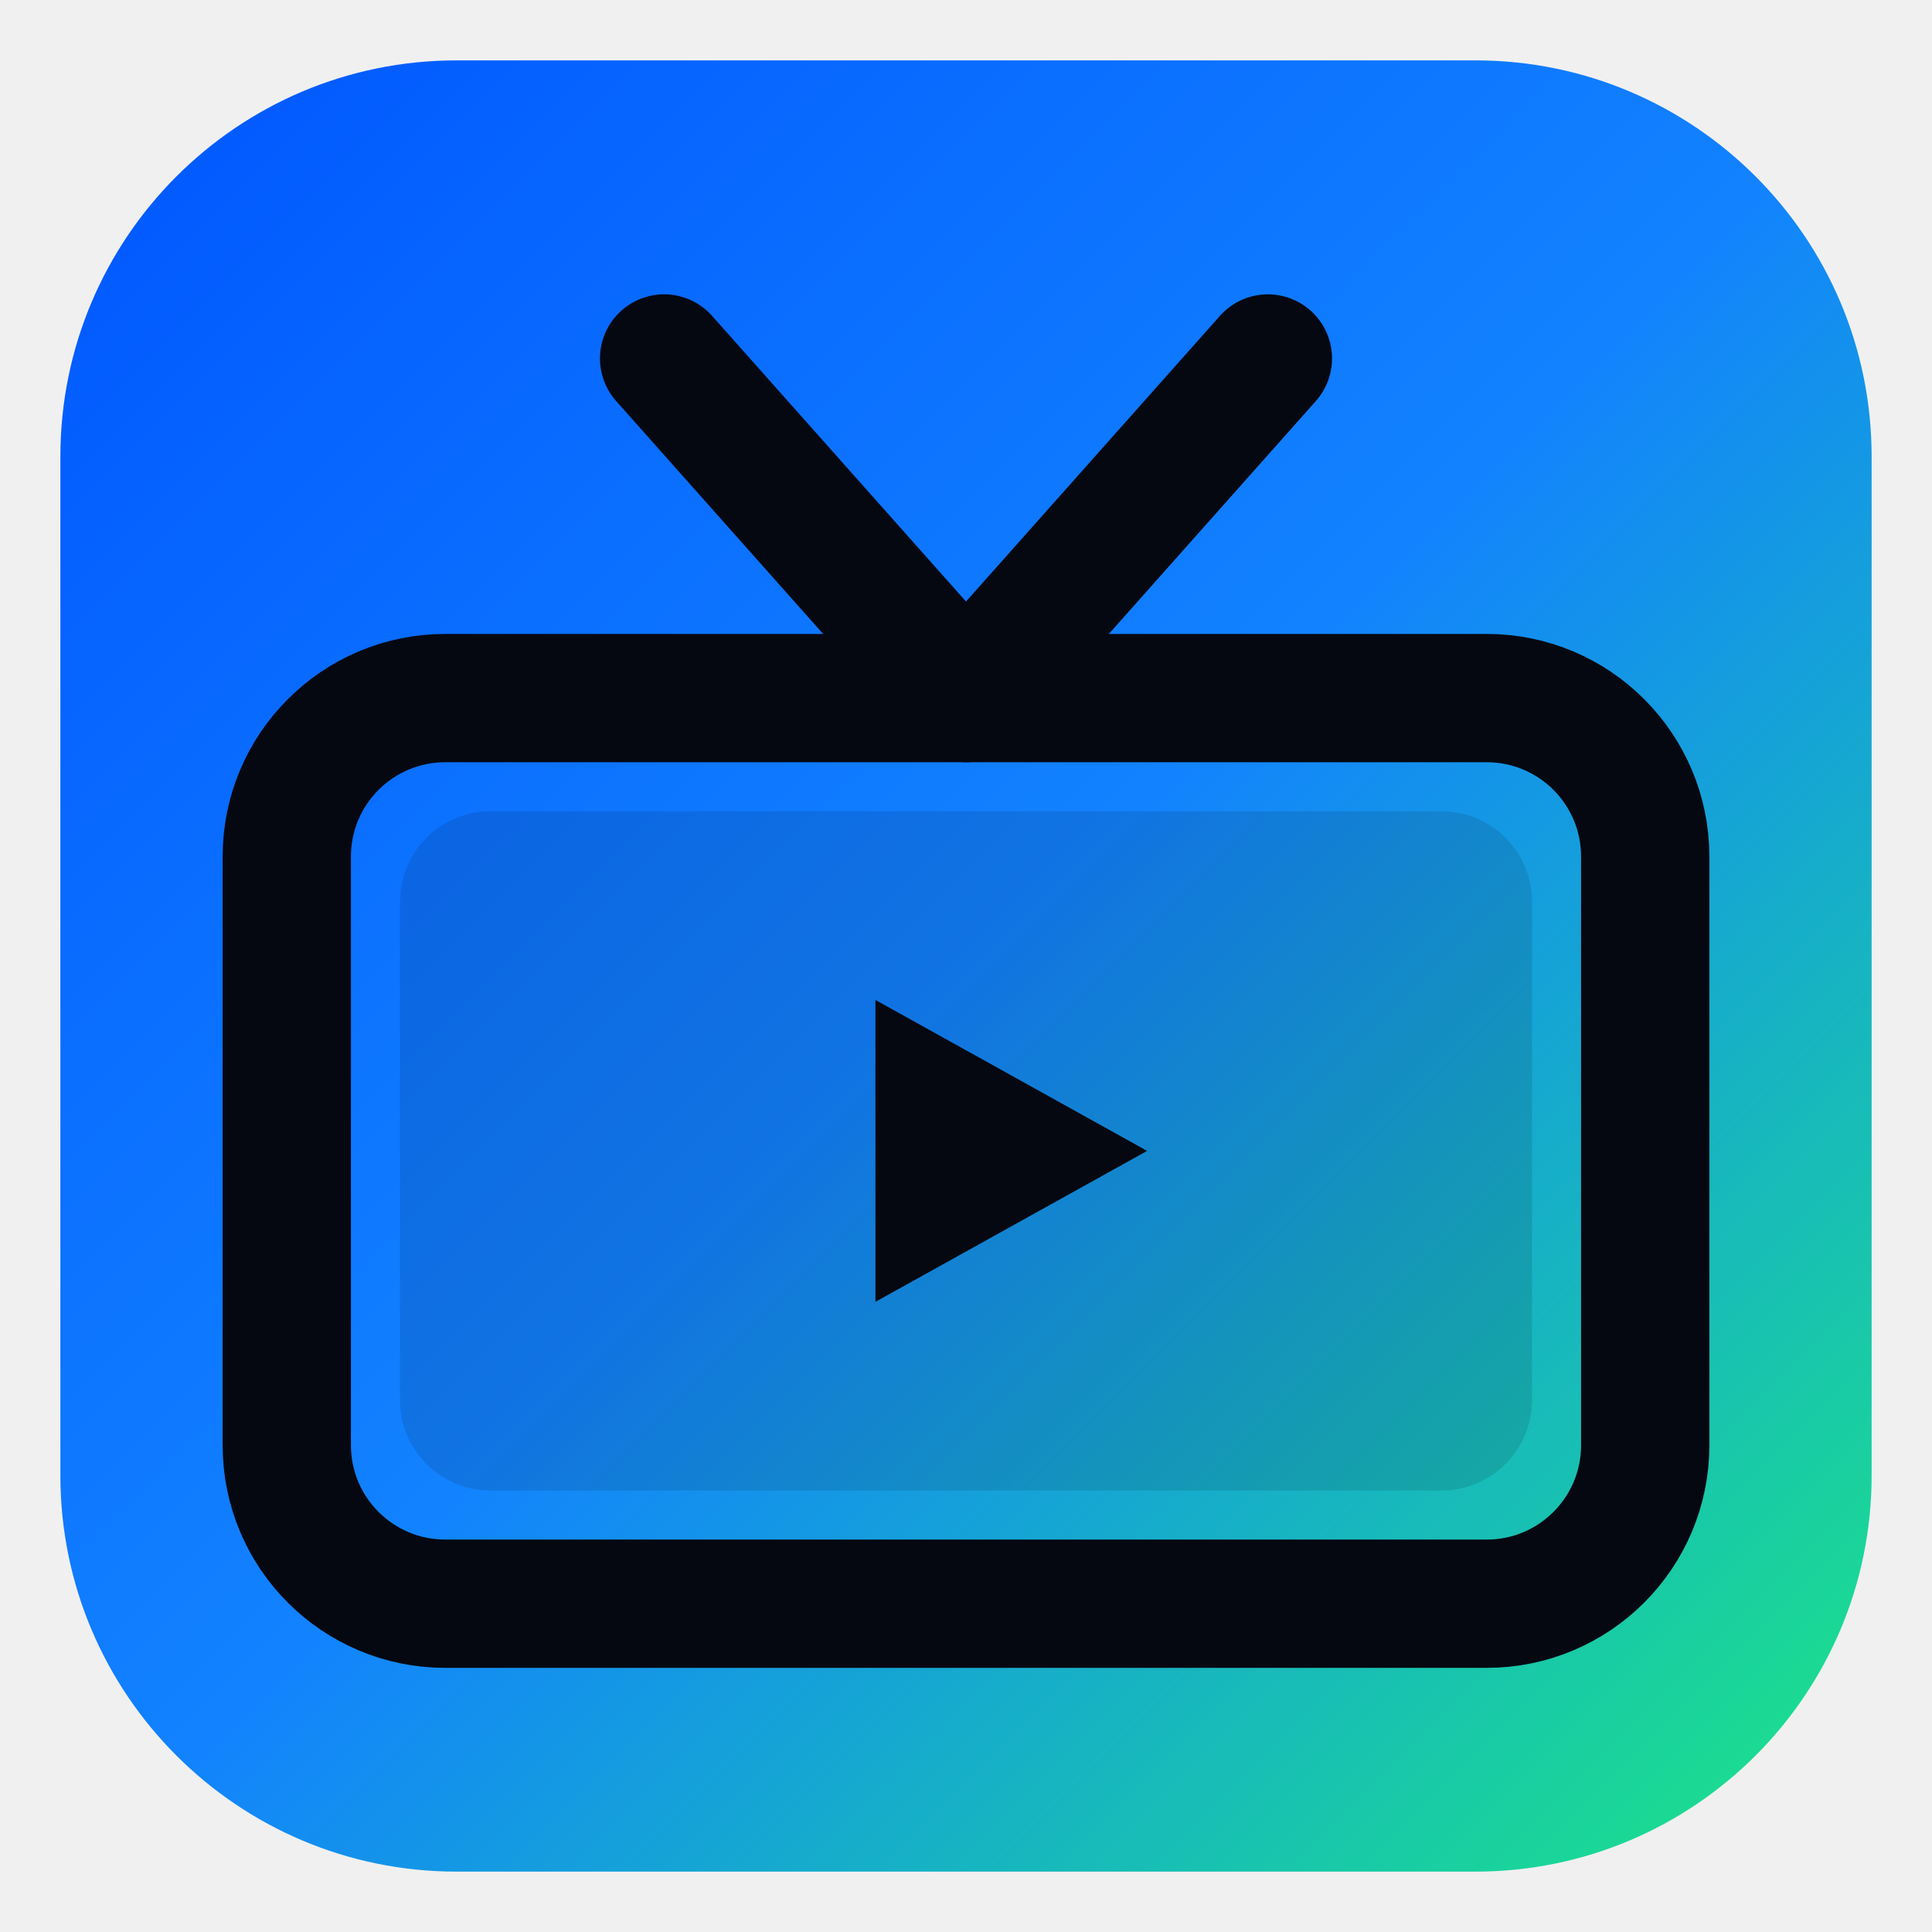
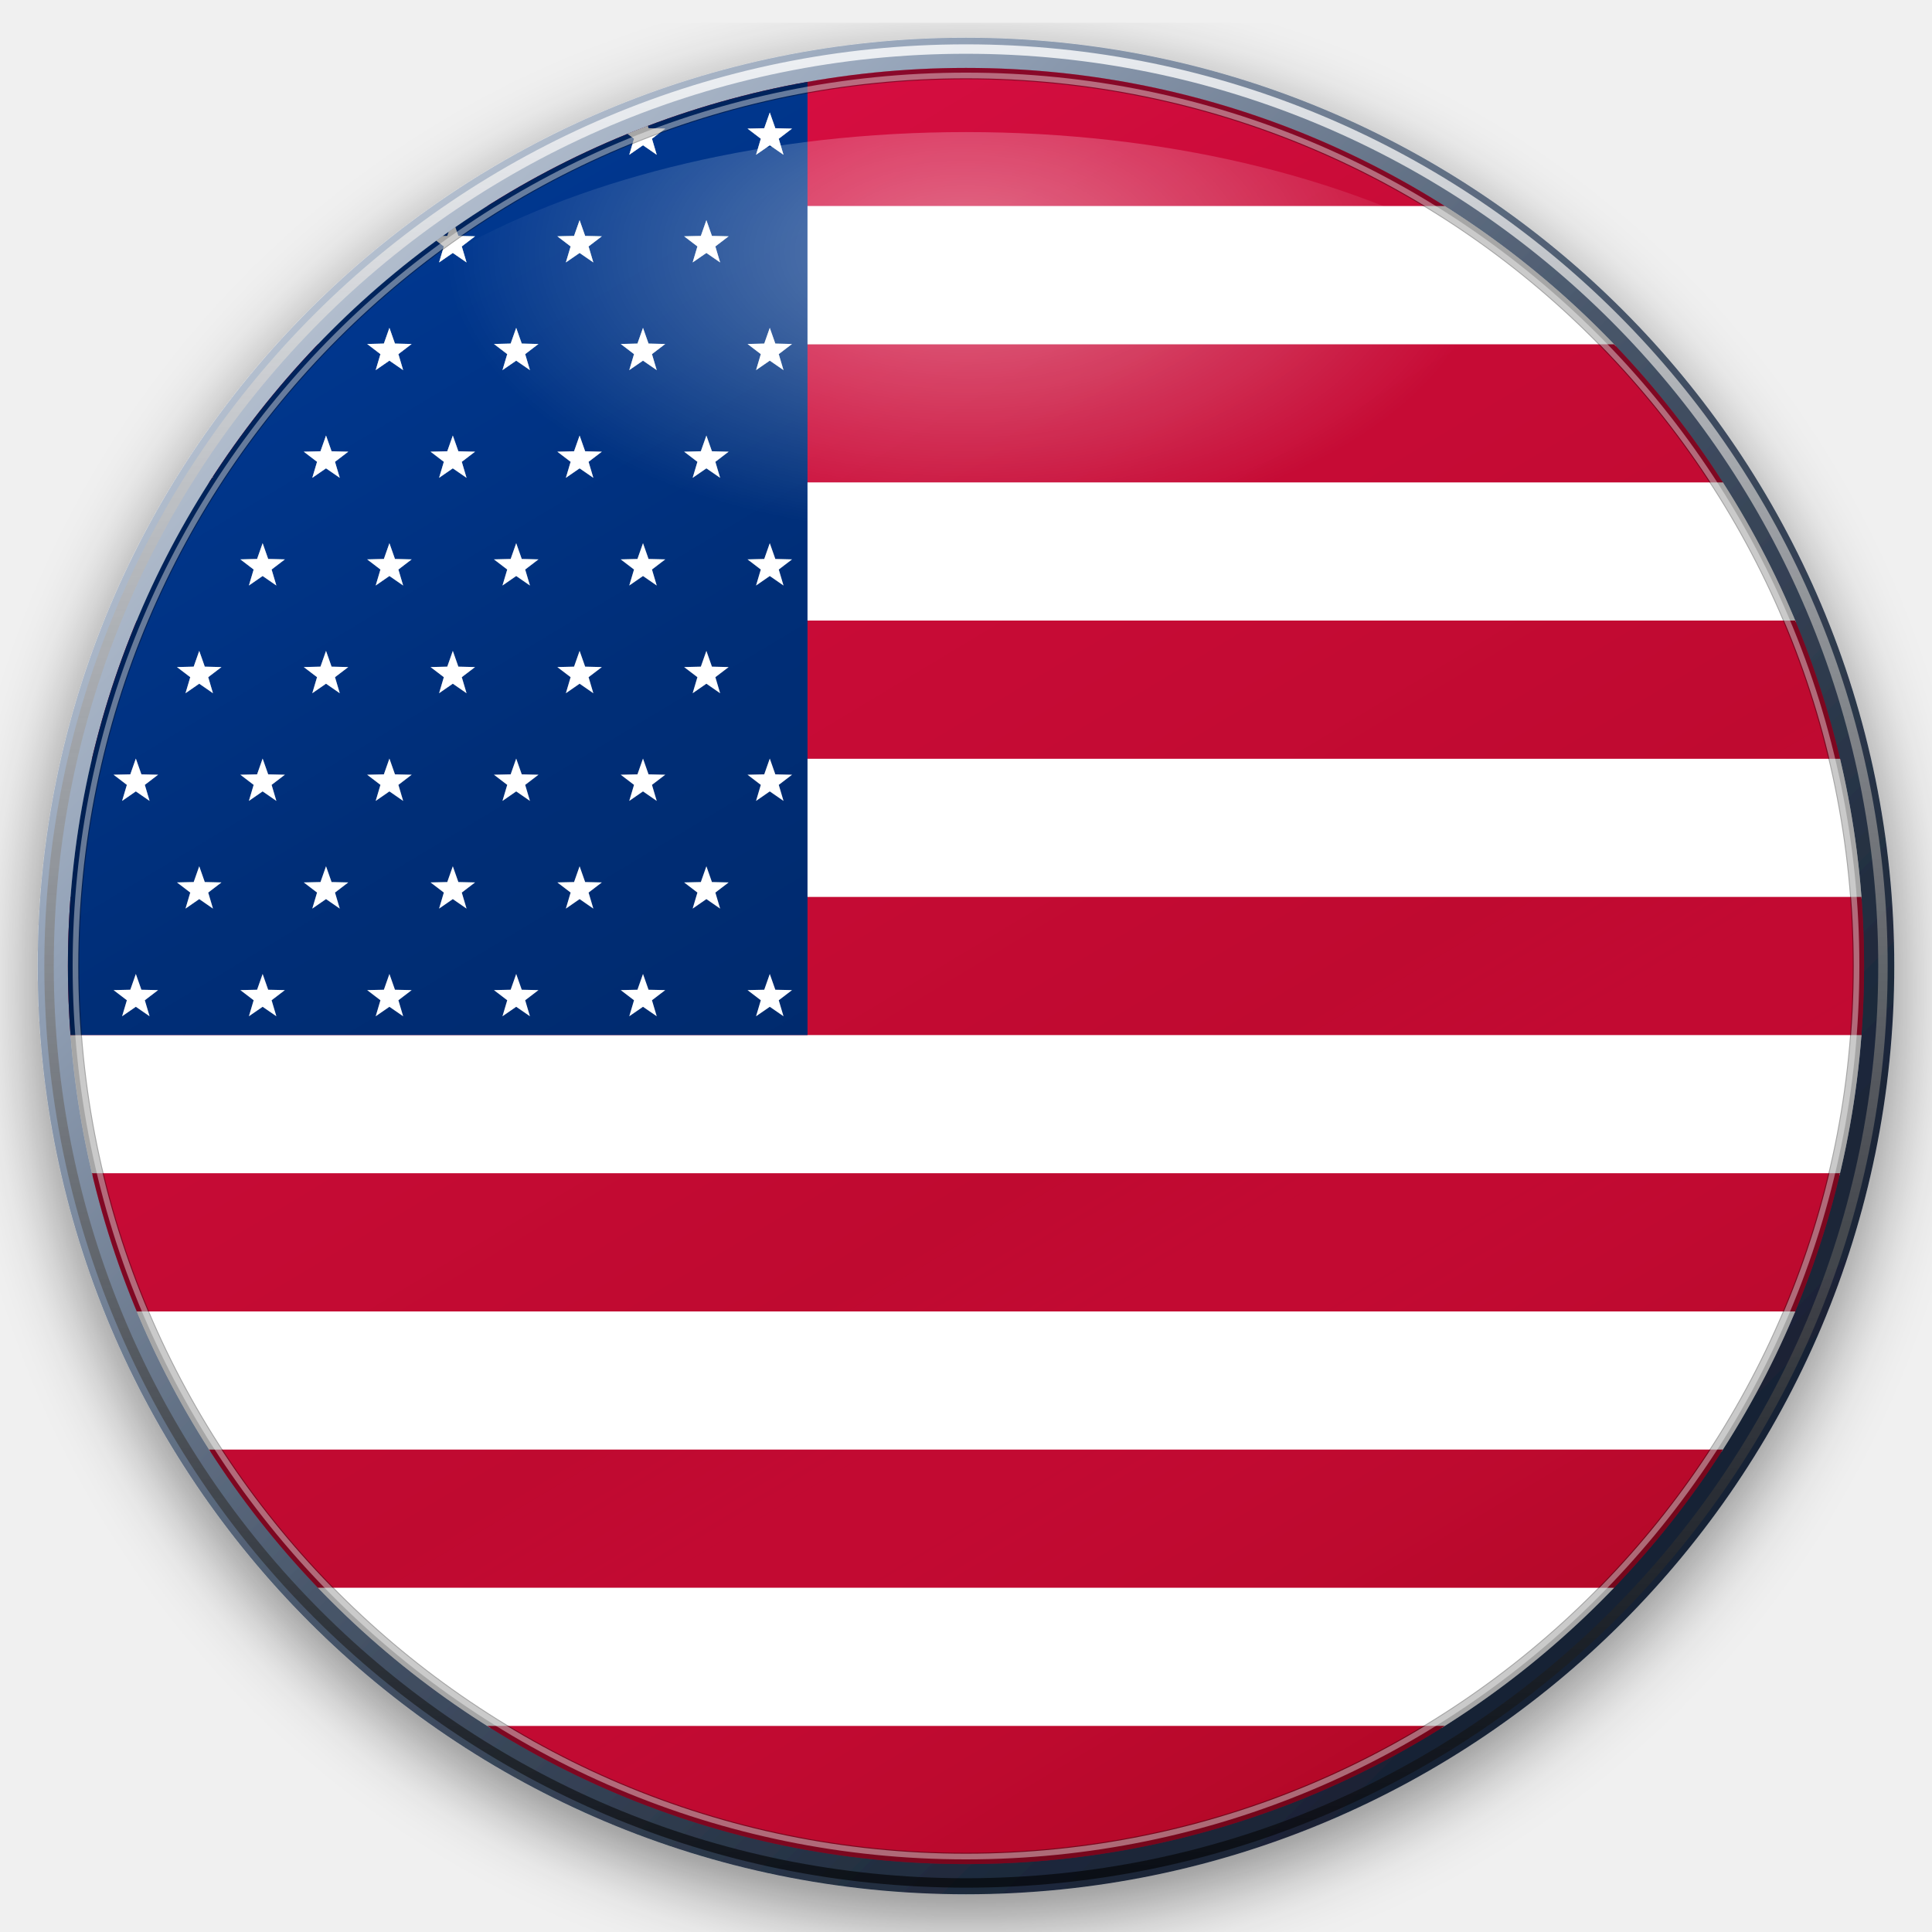
<svg xmlns="http://www.w3.org/2000/svg" viewBox="0 0 512 512" width="512" height="512">
  <defs>
-     <linearGradient id="brandGradient" x1="0%" y1="0%" x2="100%" y2="100%">
-       <stop offset="0%" stop-color="#0055ff" />
-       <stop offset="50%" stop-color="#1282ff" />
-       <stop offset="100%" stop-color="#1ce783" />
+     <linearGradient id="bevelGrad" x1="0%" y1="0%" x2="100%" y2="100%">
+       <stop offset="0%" stop-color="#E2E8F0" />
+       <stop offset="25%" stop-color="#94A3B8" />
+       <stop offset="50%" stop-color="#475569" />
+       <stop offset="75%" stop-color="#1E293B" />
+       <stop offset="100%" stop-color="#0F172A" />
    </linearGradient>
-     <filter id="shadow" x="-10%" y="-10%" width="120%" height="120%">
-       <feDropShadow dx="0" dy="8" stdDeviation="12" flood-color="#000000" flood-opacity="0.3" />
+     <linearGradient id="innerRim" x1="0%" y1="0%" x2="0%" y2="100%">
+       <stop offset="0%" stop-color="#FFFFFF" stop-opacity="0.8" />
+       <stop offset="100%" stop-color="#000000" stop-opacity="0.6" />
+     </linearGradient>
+     <linearGradient id="domeGloss" x1="20%" y1="0%" x2="80%" y2="100%">
+       <stop offset="0%" stop-color="#FFFFFF" stop-opacity="0.45" />
+       <stop offset="30%" stop-color="#FFFFFF" stop-opacity="0.15" />
+       <stop offset="60%" stop-color="#FFFFFF" stop-opacity="0.0" />
+       <stop offset="100%" stop-color="#000000" stop-opacity="0.35" />
+     </linearGradient>
+     <radialGradient id="topShine" cx="50%" cy="15%" r="60%">
+       <stop offset="0%" stop-color="#FFFFFF" stop-opacity="0.4" />
+       <stop offset="60%" stop-color="#FFFFFF" stop-opacity="0.0" />
+     </radialGradient>
+     <filter id="badgeShadow" x="-10%" y="-10%" width="120%" height="120%">
+       <feDropShadow dx="0" dy="6" stdDeviation="10" flood-color="#000000" flood-opacity="0.45" />
    </filter>
+     <clipPath id="flagCircle">
+       <circle cx="256" cy="256" r="238" />
+     </clipPath>
  </defs>
-   <rect x="16" y="16" width="480" height="480" rx="105" fill="url(#brandGradient)" />
-   <polyline points="336 95 256 185 176 95" fill="none" stroke="#050811" stroke-width="34" stroke-linecap="round" stroke-linejoin="round" />
-   <rect x="76" y="185" width="360" height="240" rx="42" fill="none" stroke="#050811" stroke-width="34" stroke-linecap="round" stroke-linejoin="round" />
-   <rect x="106" y="215" width="300" height="180" rx="24" fill="#050811" opacity="0.12" />
-   <polygon points="232 265 232 345 304 305" fill="#050811" />
+   <circle cx="256" cy="256" r="246" fill="url(#bevelGrad)" filter="url(#badgeShadow)" />
+   <circle cx="256" cy="256" r="243" fill="none" stroke="url(#innerRim)" stroke-width="2.5" />
+   <g clip-path="url(#flagCircle)">
+     <rect x="8" y="18.00" width="496" height="37.12" fill="#BF0A30" />
+     <rect x="8" y="54.62" width="496" height="37.12" fill="#FFFFFF" />
+     <rect x="8" y="91.23" width="496" height="37.12" fill="#BF0A30" />
+     <rect x="8" y="127.85" width="496" height="37.12" fill="#FFFFFF" />
+     <rect x="8" y="164.46" width="496" height="37.12" fill="#BF0A30" />
+     <rect x="8" y="201.08" width="496" height="37.12" fill="#FFFFFF" />
+     <rect x="8" y="237.69" width="496" height="37.12" fill="#BF0A30" />
+     <rect x="8" y="274.31" width="496" height="37.12" fill="#FFFFFF" />
+     <rect x="8" y="310.92" width="496" height="37.12" fill="#BF0A30" />
+     <rect x="8" y="347.54" width="496" height="37.12" fill="#FFFFFF" />
+     <rect x="8" y="384.15" width="496" height="37.12" fill="#BF0A30" />
+     <rect x="8" y="420.77" width="496" height="37.12" fill="#FFFFFF" />
+     <rect x="8" y="457.38" width="496" height="37.12" fill="#BF0A30" />
+     <rect x="13" y="13" width="201" height="261.308" fill="#002868" />
+     <g>
+       <polygon points="36.00,29.80 37.47,33.98 41.90,34.08 38.38,36.77 39.64,41.02 36.00,38.50 32.36,41.02 33.62,36.77 30.10,34.08 34.53,33.98" fill="#FFFFFF" />
+       <polygon points="69.60,29.80 71.07,33.98 75.50,34.08 71.98,36.77 73.24,41.02 69.60,38.50 65.96,41.02 67.22,36.77 63.70,34.08 68.13,33.98" fill="#FFFFFF" />
+       <polygon points="103.20,29.80 104.67,33.98 109.10,34.08 105.58,36.77 106.84,41.02 103.20,38.50 99.56,41.02 100.82,36.77 97.30,34.08 101.73,33.98" fill="#FFFFFF" />
+       <polygon points="136.80,29.80 138.27,33.98 142.70,34.08 139.18,36.77 140.44,41.02 136.80,38.50 133.16,41.02 134.42,36.77 130.90,34.08 135.33,33.98" fill="#FFFFFF" />
+       <polygon points="170.40,29.80 171.87,33.98 176.30,34.08 172.78,36.77 174.04,41.02 170.40,38.50 166.76,41.02 168.02,36.77 164.50,34.08 168.93,33.98" fill="#FFFFFF" />
+       <polygon points="204.00,29.80 205.47,33.98 209.90,34.08 206.38,36.77 207.64,41.02 204.00,38.50 200.36,41.02 201.62,36.77 198.10,34.08 202.53,33.98" fill="#FFFFFF" />
+       <polygon points="52.80,58.34 54.27,62.52 58.70,62.62 55.18,65.31 56.44,69.55 52.80,67.04 49.16,69.55 50.42,65.31 46.90,62.62 51.33,62.52" fill="#FFFFFF" />
+       <polygon points="86.40,58.34 87.87,62.52 92.30,62.62 88.78,65.31 90.04,69.55 86.40,67.04 82.76,69.55 84.02,65.31 80.50,62.62 84.93,62.52" fill="#FFFFFF" />
+       <polygon points="120.00,58.34 121.47,62.52 125.90,62.62 122.38,65.31 123.64,69.55 120.00,67.04 116.36,69.55 117.62,65.31 114.10,62.62 118.53,62.52" fill="#FFFFFF" />
+       <polygon points="153.60,58.34 155.07,62.52 159.50,62.62 155.98,65.31 157.24,69.55 153.60,67.04 149.96,69.55 151.22,65.31 147.70,62.62 152.13,62.52" fill="#FFFFFF" />
+       <polygon points="187.20,58.34 188.67,62.52 193.10,62.62 189.58,65.31 190.84,69.55 187.20,67.04 183.56,69.55 184.82,65.31 181.30,62.62 185.73,62.52" fill="#FFFFFF" />
+       <polygon points="36.00,86.88 37.47,91.05 41.90,91.16 38.38,93.85 39.64,98.09 36.00,95.58 32.36,98.09 33.62,93.85 30.10,91.16 34.53,91.05" fill="#FFFFFF" />
+       <polygon points="69.60,86.88 71.07,91.05 75.50,91.16 71.98,93.85 73.24,98.09 69.60,95.58 65.96,98.09 67.22,93.85 63.70,91.16 68.13,91.05" fill="#FFFFFF" />
+       <polygon points="103.20,86.88 104.67,91.05 109.10,91.16 105.58,93.85 106.84,98.09 103.20,95.58 99.56,98.09 100.82,93.85 97.30,91.16 101.73,91.05" fill="#FFFFFF" />
+       <polygon points="136.80,86.88 138.27,91.05 142.70,91.16 139.18,93.85 140.44,98.09 136.80,95.58 133.16,98.09 134.42,93.85 130.90,91.16 135.33,91.05" fill="#FFFFFF" />
+       <polygon points="170.40,86.88 171.87,91.05 176.30,91.16 172.78,93.85 174.04,98.09 170.40,95.58 166.76,98.09 168.02,93.85 164.50,91.16 168.93,91.05" fill="#FFFFFF" />
+       <polygon points="204.00,86.88 205.47,91.05 209.90,91.16 206.38,93.85 207.64,98.09 204.00,95.58 200.36,98.09 201.62,93.85 198.10,91.16 202.53,91.05" fill="#FFFFFF" />
+       <polygon points="52.80,115.42 54.27,119.59 58.70,119.70 55.18,122.39 56.44,126.63 52.80,124.12 49.16,126.63 50.42,122.39 46.90,119.70 51.33,119.59" fill="#FFFFFF" />
+       <polygon points="86.40,115.42 87.87,119.59 92.30,119.70 88.78,122.39 90.04,126.63 86.40,124.12 82.76,126.63 84.02,122.39 80.50,119.70 84.93,119.59" fill="#FFFFFF" />
+       <polygon points="120.00,115.42 121.47,119.59 125.90,119.70 122.38,122.39 123.64,126.63 120.00,124.12 116.36,126.63 117.62,122.39 114.10,119.70 118.53,119.59" fill="#FFFFFF" />
+       <polygon points="153.60,115.42 155.07,119.59 159.50,119.70 155.98,122.39 157.24,126.63 153.60,124.12 149.96,126.63 151.22,122.39 147.70,119.70 152.13,119.59" fill="#FFFFFF" />
+       <polygon points="187.20,115.42 188.67,119.59 193.10,119.70 189.58,122.39 190.84,126.63 187.20,124.12 183.56,126.63 184.82,122.39 181.30,119.70 185.73,119.59" fill="#FFFFFF" />
+       <polygon points="36.00,143.95 37.47,148.13 41.90,148.24 38.38,150.93 39.64,155.17 36.00,152.65 32.36,155.17 33.62,150.93 30.10,148.24 34.53,148.13" fill="#FFFFFF" />
+       <polygon points="69.60,143.95 71.07,148.13 75.50,148.24 71.98,150.93 73.24,155.17 69.60,152.65 65.96,155.17 67.22,150.93 63.70,148.24 68.13,148.13" fill="#FFFFFF" />
+       <polygon points="103.20,143.95 104.67,148.13 109.10,148.24 105.58,150.93 106.84,155.17 103.20,152.65 99.56,155.17 100.82,150.93 97.30,148.24 101.73,148.13" fill="#FFFFFF" />
+       <polygon points="136.80,143.95 138.27,148.13 142.70,148.24 139.18,150.93 140.44,155.17 136.80,152.65 133.16,155.17 134.42,150.93 130.90,148.24 135.33,148.13" fill="#FFFFFF" />
+       <polygon points="170.40,143.95 171.87,148.13 176.30,148.24 172.78,150.93 174.04,155.17 170.40,152.65 166.76,155.17 168.02,150.93 164.50,148.24 168.93,148.13" fill="#FFFFFF" />
+       <polygon points="204.00,143.95 205.47,148.13 209.90,148.24 206.38,150.93 207.64,155.17 204.00,152.65 200.36,155.17 201.62,150.93 198.10,148.24 202.53,148.13" fill="#FFFFFF" />
+       <polygon points="52.80,172.49 54.27,176.67 58.70,176.78 55.18,179.46 56.44,183.71 52.80,181.19 49.16,183.71 50.42,179.46 46.90,176.78 51.33,176.67" fill="#FFFFFF" />
+       <polygon points="86.40,172.49 87.87,176.67 92.30,176.78 88.78,179.46 90.04,183.71 86.40,181.19 82.76,183.71 84.02,179.46 80.50,176.78 84.93,176.67" fill="#FFFFFF" />
+       <polygon points="120.00,172.49 121.47,176.67 125.90,176.78 122.38,179.46 123.64,183.71 120.00,181.19 116.36,183.71 117.62,179.46 114.10,176.78 118.53,176.67" fill="#FFFFFF" />
+       <polygon points="153.60,172.49 155.07,176.67 159.50,176.78 155.98,179.46 157.24,183.71 153.60,181.19 149.96,183.71 151.22,179.46 147.70,176.78 152.13,176.67" fill="#FFFFFF" />
+       <polygon points="187.20,172.49 188.67,176.67 193.10,176.78 189.58,179.46 190.84,183.71 187.20,181.19 183.56,183.71 184.82,179.46 181.30,176.78 185.73,176.67" fill="#FFFFFF" />
+       <polygon points="36.00,201.03 37.47,205.21 41.90,205.31 38.38,208.00 39.64,212.25 36.00,209.73 32.36,212.25 33.62,208.00 30.10,205.31 34.53,205.21" fill="#FFFFFF" />
+       <polygon points="69.60,201.03 71.07,205.21 75.50,205.31 71.98,208.00 73.24,212.25 69.60,209.73 65.96,212.25 67.22,208.00 63.70,205.31 68.13,205.21" fill="#FFFFFF" />
+       <polygon points="103.20,201.03 104.67,205.21 109.10,205.31 105.58,208.00 106.84,212.25 103.20,209.73 99.56,212.25 100.82,208.00 97.30,205.31 101.73,205.21" fill="#FFFFFF" />
+       <polygon points="136.80,201.03 138.27,205.21 142.70,205.31 139.18,208.00 140.44,212.25 136.80,209.73 133.16,212.25 134.42,208.00 130.90,205.31 135.33,205.21" fill="#FFFFFF" />
+       <polygon points="170.40,201.03 171.87,205.21 176.30,205.31 172.78,208.00 174.04,212.25 170.40,209.73 166.76,212.25 168.02,208.00 164.50,205.31 168.93,205.21" fill="#FFFFFF" />
+       <polygon points="204.00,201.03 205.47,205.21 209.90,205.31 206.38,208.00 207.64,212.25 204.00,209.73 200.36,212.25 201.62,208.00 198.10,205.31 202.53,205.21" fill="#FFFFFF" />
+       <polygon points="52.80,229.57 54.27,233.75 58.70,233.85 55.18,236.54 56.44,240.79 52.80,238.27 49.16,240.79 50.42,236.54 46.90,233.85 51.33,233.75" fill="#FFFFFF" />
+       <polygon points="86.40,229.57 87.87,233.75 92.30,233.85 88.78,236.54 90.04,240.79 86.40,238.27 82.76,240.79 84.02,236.54 80.50,233.85 84.93,233.75" fill="#FFFFFF" />
+       <polygon points="120.00,229.57 121.47,233.75 125.90,233.85 122.38,236.54 123.64,240.79 120.00,238.27 116.36,240.79 117.62,236.54 114.10,233.85 118.53,233.75" fill="#FFFFFF" />
+       <polygon points="153.60,229.57 155.07,233.75 159.50,233.85 155.98,236.54 157.24,240.79 153.60,238.27 149.96,240.79 151.22,236.54 147.70,233.85 152.13,233.75" fill="#FFFFFF" />
+       <polygon points="187.20,229.57 188.67,233.75 193.10,233.85 189.58,236.54 190.84,240.79 187.20,238.27 183.56,240.79 184.82,236.54 181.30,233.85 185.73,233.75" fill="#FFFFFF" />
+       <polygon points="36.00,258.11 37.47,262.29 41.90,262.39 38.38,265.08 39.64,269.32 36.00,266.81 32.36,269.32 33.62,265.08 30.10,262.39 34.53,262.29" fill="#FFFFFF" />
+       <polygon points="69.60,258.11 71.07,262.29 75.50,262.39 71.98,265.08 73.24,269.32 69.60,266.81 65.96,269.32 67.22,265.08 63.70,262.39 68.13,262.29" fill="#FFFFFF" />
+       <polygon points="103.20,258.11 104.67,262.29 109.10,262.39 105.58,265.08 106.84,269.32 103.20,266.81 99.56,269.32 100.82,265.08 97.30,262.39 101.73,262.29" fill="#FFFFFF" />
+       <polygon points="136.80,258.11 138.27,262.29 142.70,262.39 139.18,265.08 140.44,269.32 136.80,266.81 133.16,269.32 134.42,265.08 130.90,262.39 135.33,262.29" fill="#FFFFFF" />
+       <polygon points="170.40,258.11 171.87,262.29 176.30,262.39 172.78,265.08 174.04,269.32 170.40,266.81 166.76,269.32 168.02,265.08 164.50,262.39 168.93,262.29" fill="#FFFFFF" />
+       <polygon points="204.00,258.11 205.47,262.29 209.90,262.39 206.38,265.08 207.64,269.32 204.00,266.81 200.36,269.32 201.62,265.08 198.10,262.39 202.53,262.29" fill="#FFFFFF" />
+     </g>
+     <circle cx="256" cy="256" r="238" fill="url(#domeGloss)" style="mix-blend-mode: overlay;" />
+     <ellipse cx="256" cy="140" rx="190" ry="105" fill="url(#topShine)" />
+     <circle cx="256" cy="256" r="238" fill="none" stroke="#000000" stroke-width="6" opacity="0.35" />
+     <circle cx="256" cy="256" r="236" fill="none" stroke="#FFFFFF" stroke-width="1.5" opacity="0.4" />
+   </g>
</svg>
